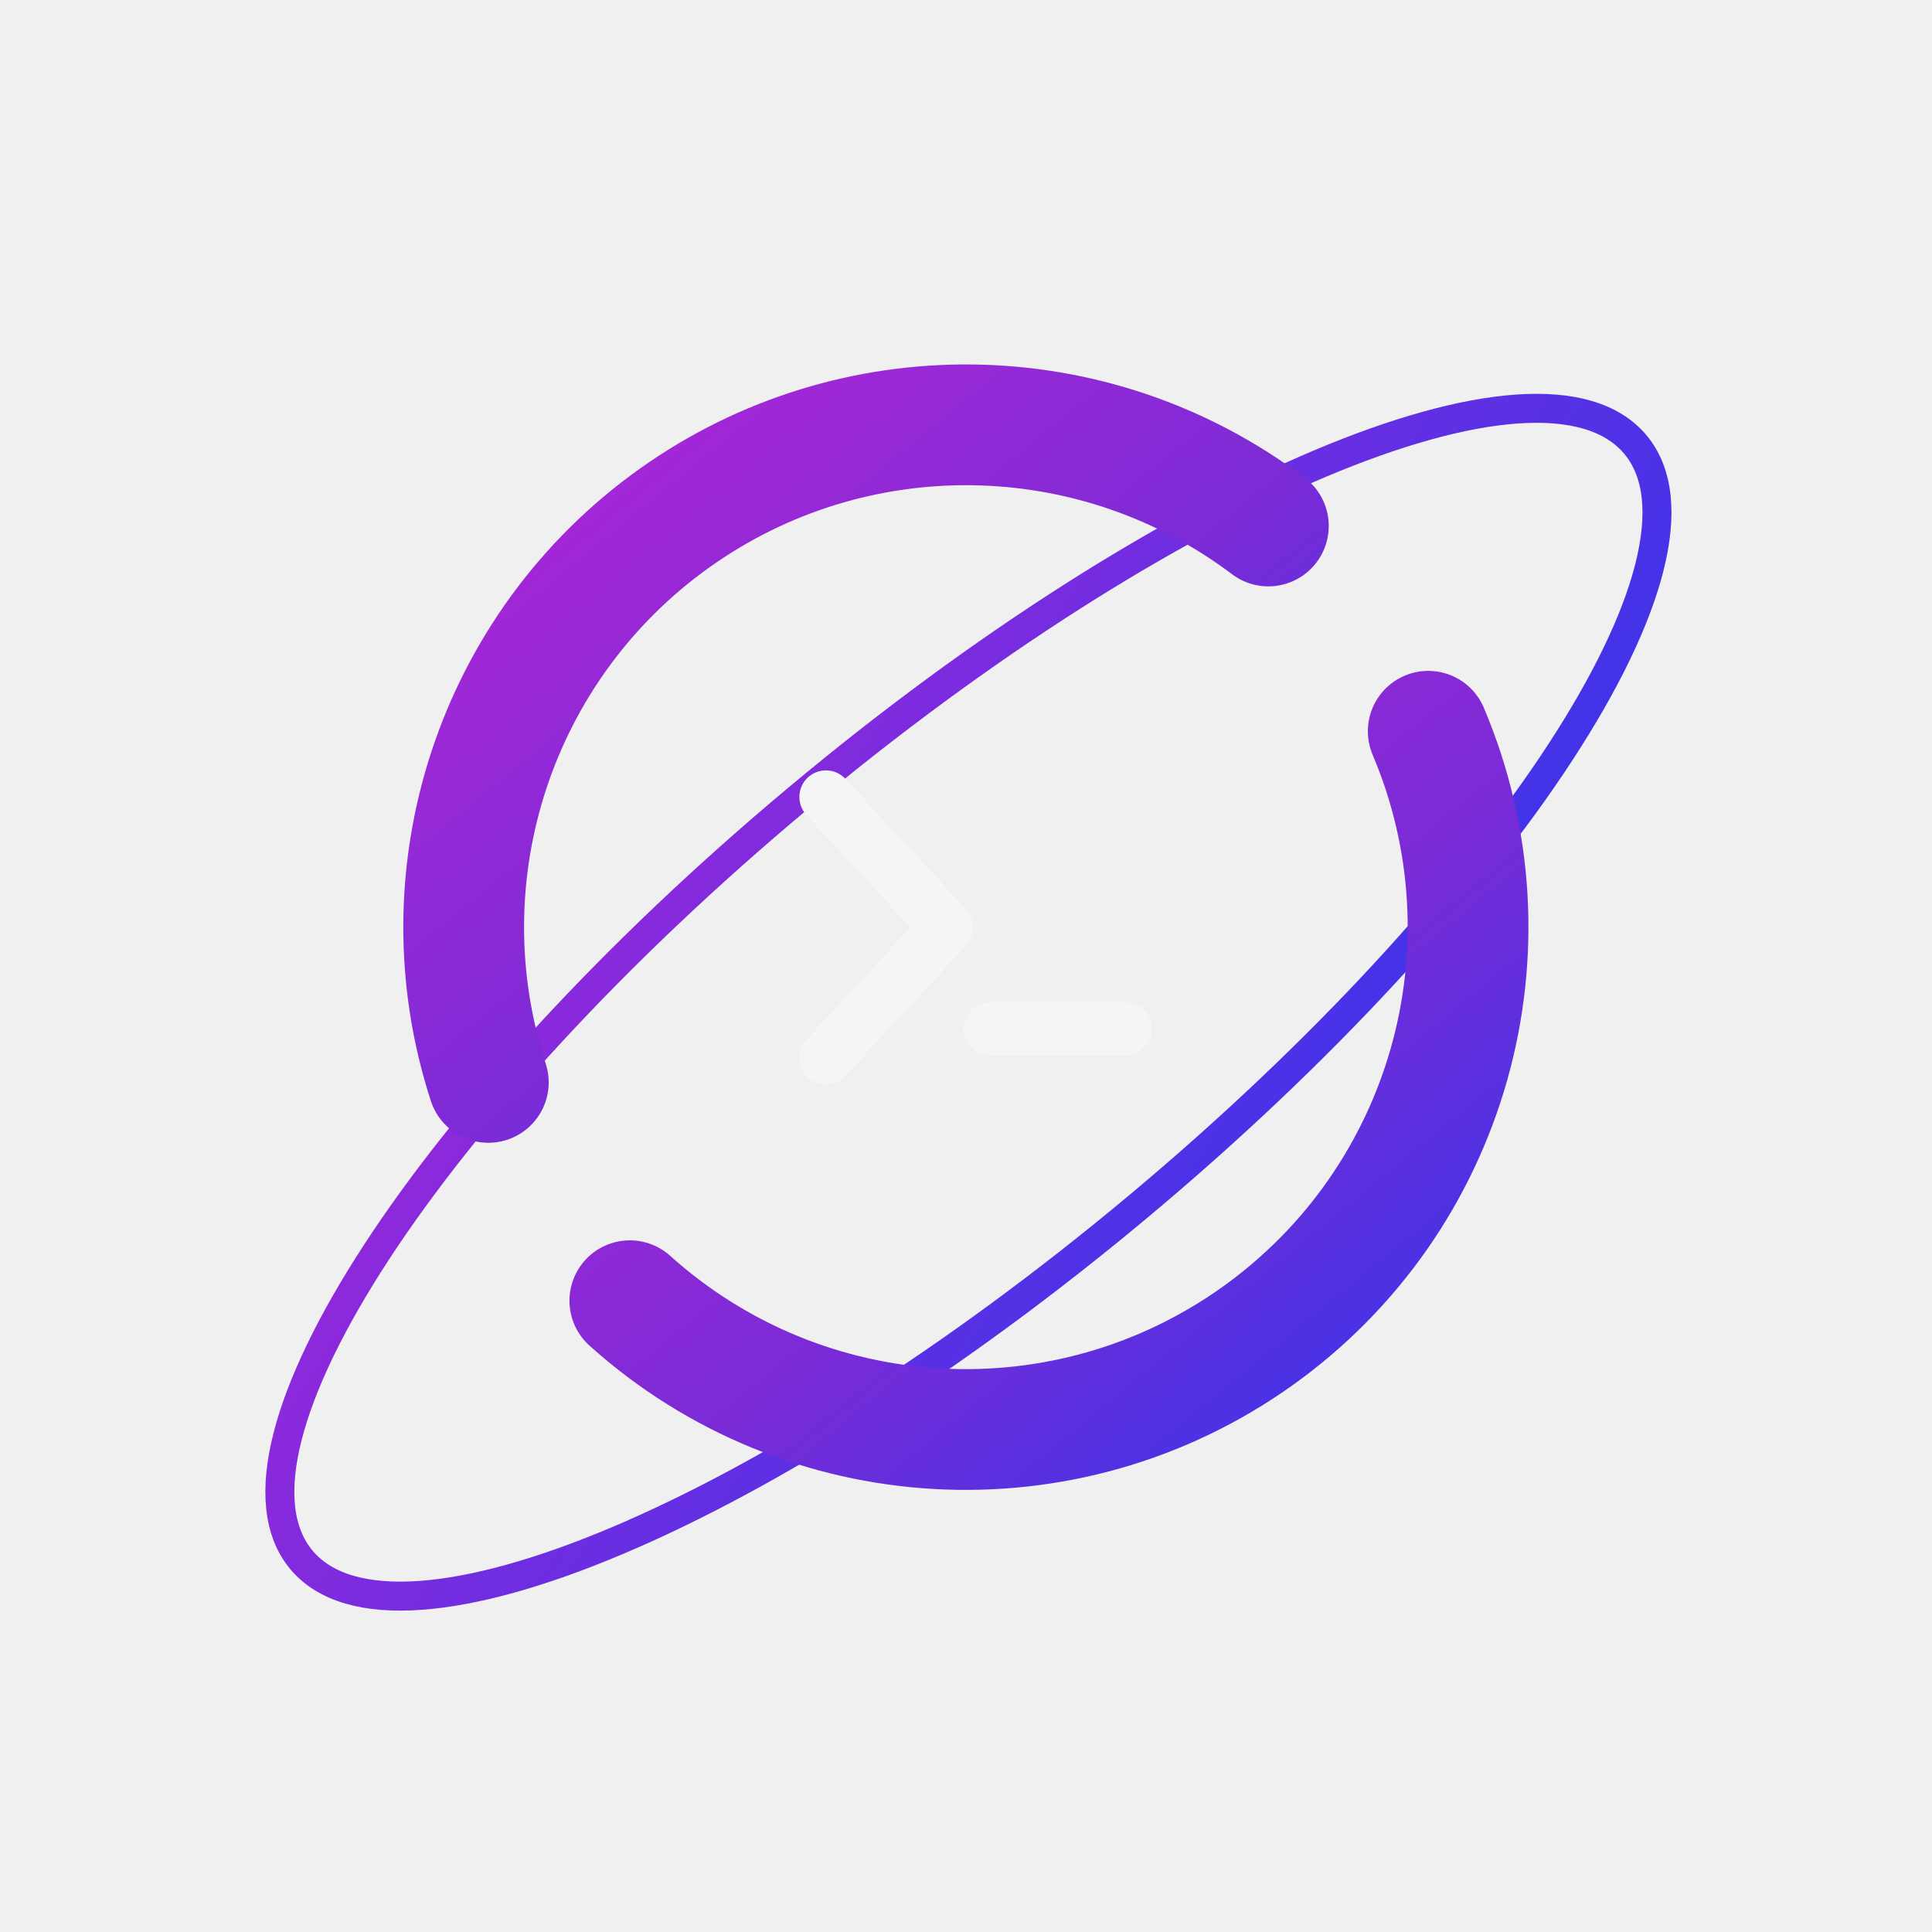
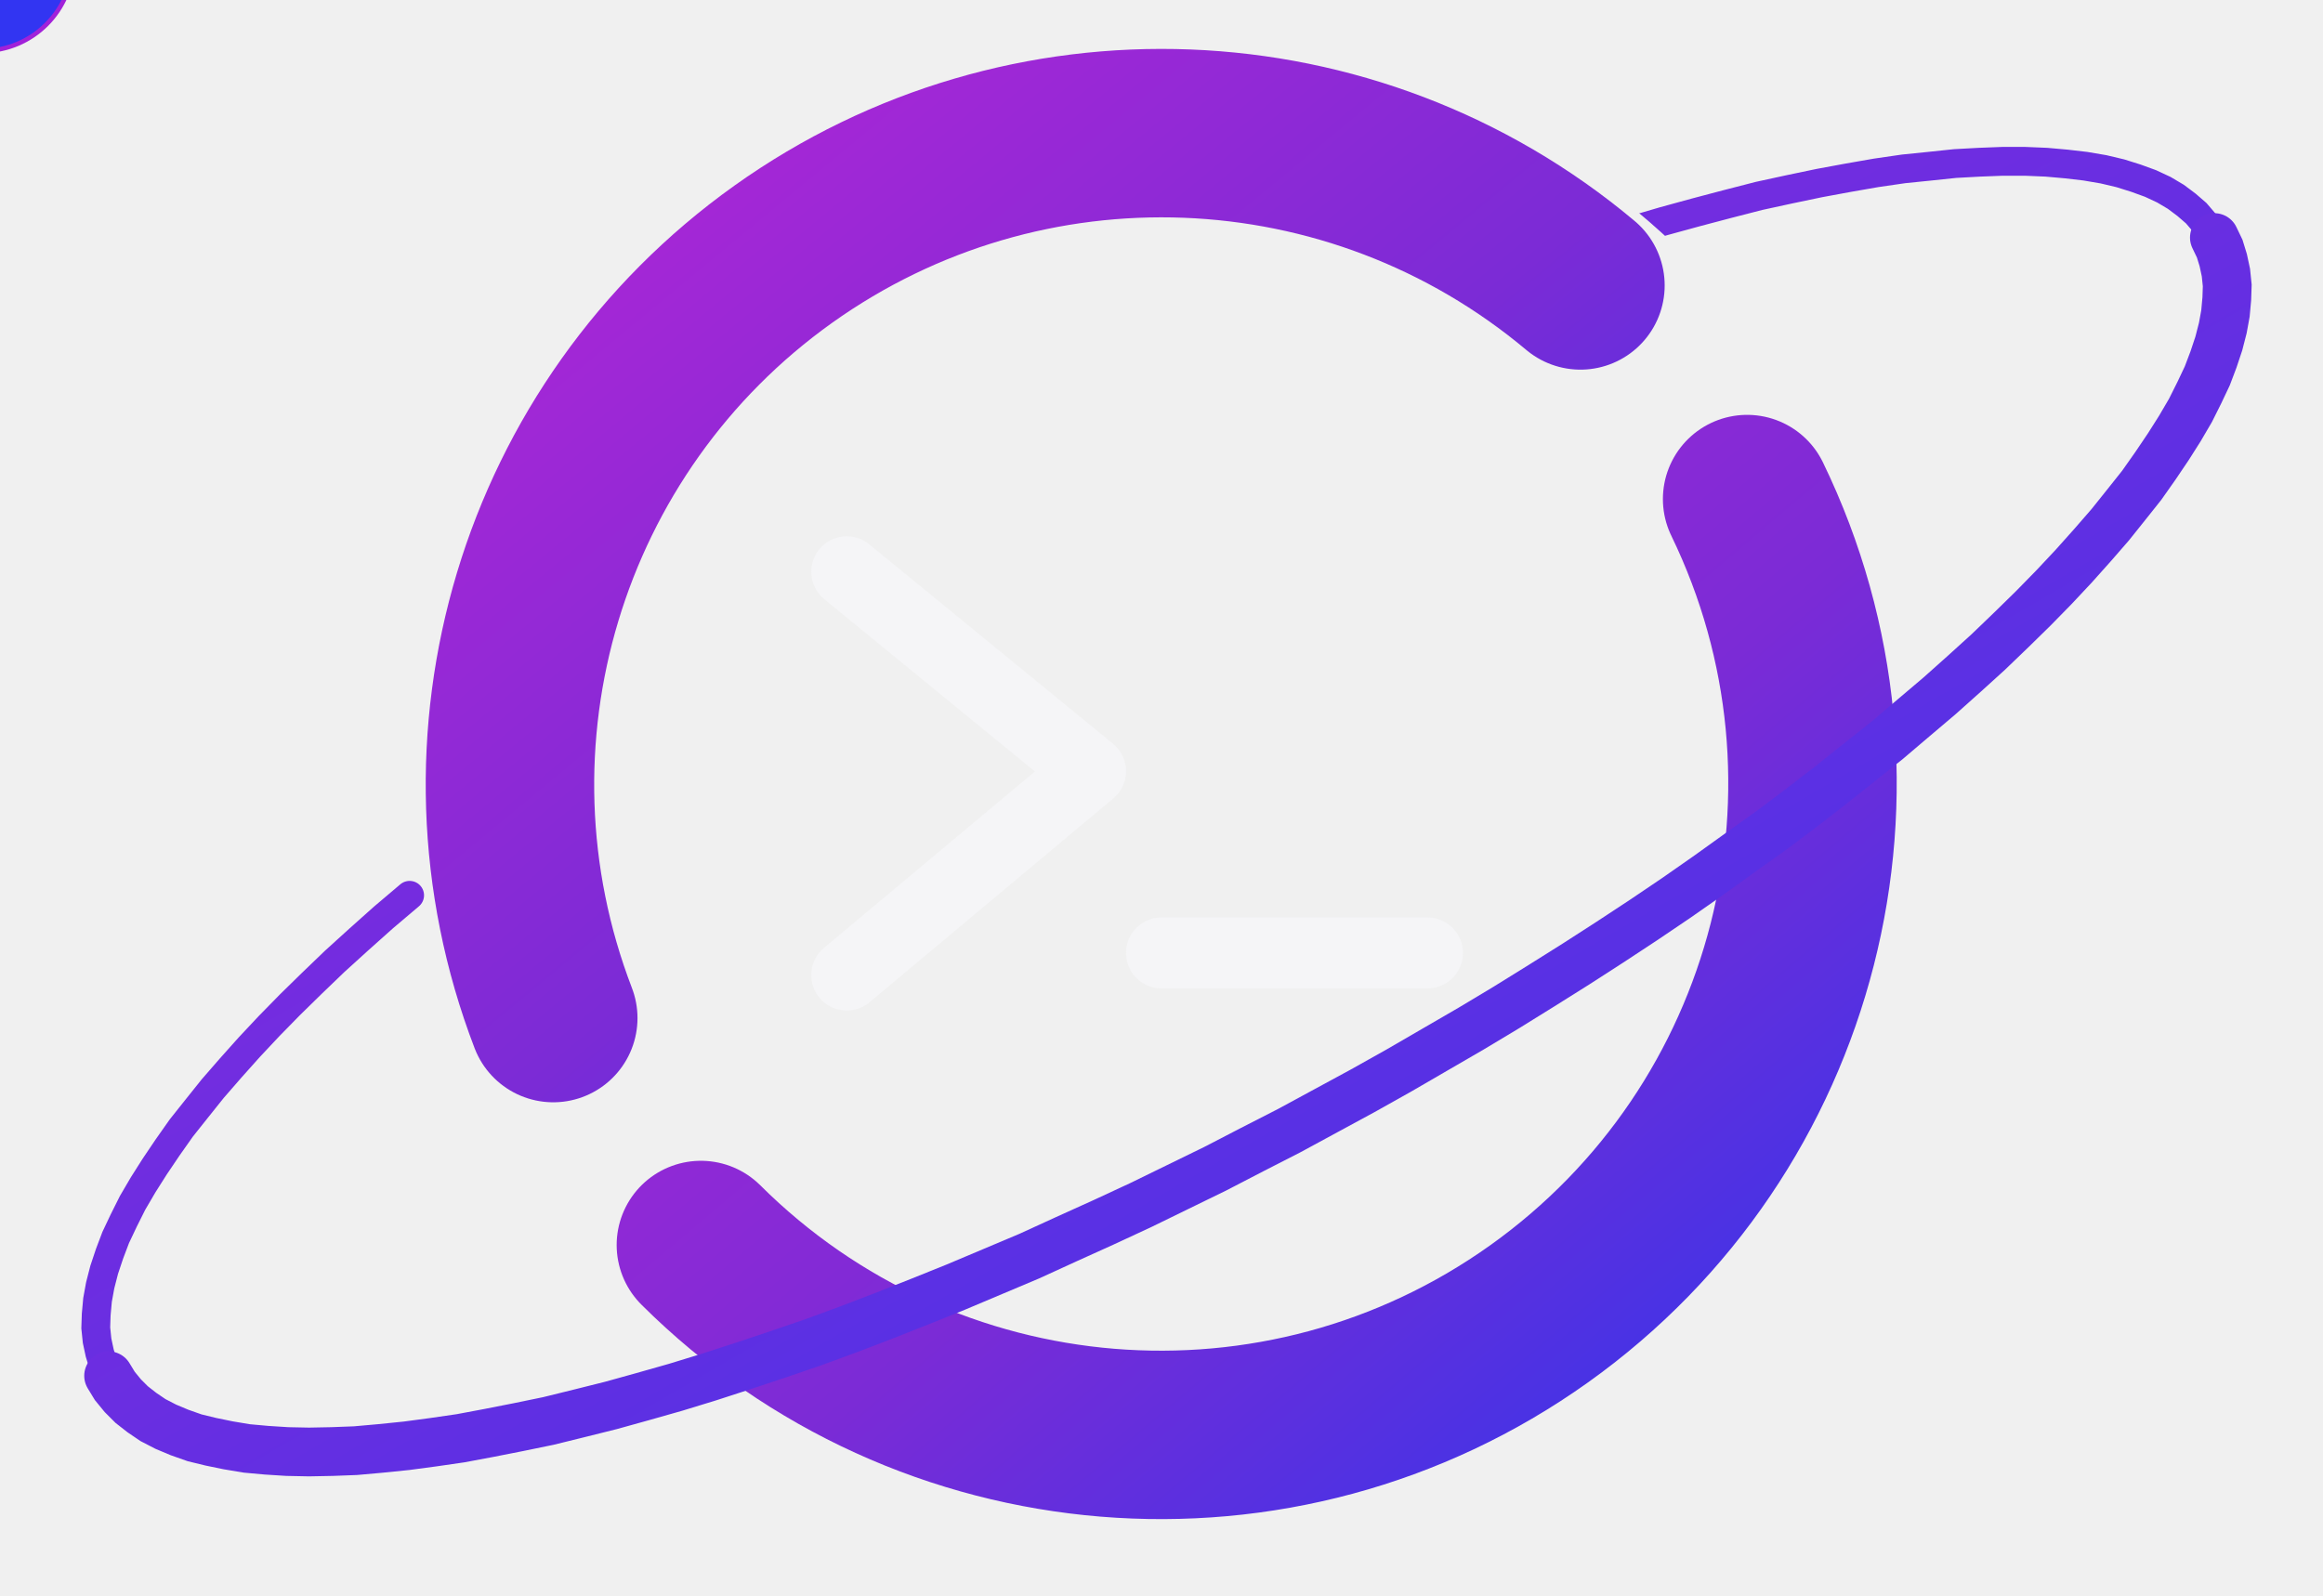
- <svg xmlns="http://www.w3.org/2000/svg" xmlns:xlink="http://www.w3.org/1999/xlink" viewBox="0 0 400 400" width="400" height="400">
+ <svg xmlns="http://www.w3.org/2000/svg" xmlns:xlink="http://www.w3.org/1999/xlink" viewBox="4 9 524 360" width="524" height="360">
  <defs>
    <linearGradient id="otRing" x1="0" y1="0" x2="1" y2="1">
      <stop offset="0" stop-color="#b026d6" />
      <stop offset="0.55" stop-color="#7b2bd6" />
      <stop offset="1" stop-color="#3535ea" />
    </linearGradient>
    <linearGradient id="otOrbit" x1="0" y1="0" x2="1" y2="1">
      <stop offset="0" stop-color="#9b27d9" />
      <stop offset="1" stop-color="#3535ea" />
    </linearGradient>
+     <mask id="pm">
+       <rect x="-50" y="-50" width="640" height="640" fill="white" />
+       <circle cx="266" cy="186" r="168.0" fill="black" />
+     </mask>
+     <path id="op" d="M503.5 62.6 L505.1 66.3 L506.1 70.5 L506.4 74.9 L506.0 79.7 L505.0 84.7 L503.3 90.1 L501.0 95.7 L498.1 101.6 L494.5 107.7 L490.2 114.1 L485.4 120.7 L480.0 127.4 L473.9 134.4 L467.3 141.5 L460.2 148.7 L452.5 156.1 L444.3 163.5 L435.6 171.0 L426.5 178.6 L416.9 186.2 L406.9 193.8 L396.5 201.4 L385.7 209.0 L374.7 216.6 L363.3 224.0 L351.7 231.4 L339.8 238.7 L327.7 245.8 L315.5 252.8 L303.1 259.6 L290.6 266.2 L278.1 272.7 L265.5 278.9 L252.9 284.8 L240.4 290.5 L227.9 295.9 L215.5 301.1 L203.3 305.9 L191.2 310.4 L179.4 314.6 L167.8 318.5 L156.4 322.0 L145.4 325.1 L134.6 327.9 L124.3 330.3 L114.3 332.3 L104.8 334.0 L95.7 335.2 L87.0 336.1 L78.9 336.5 L71.2 336.6 L64.1 336.2 L57.6 335.5 L51.6 334.3 L46.2 332.8 L41.4 330.9 L37.2 328.6 L33.7 325.9 L30.8 322.8 L28.5 319.4 L26.9 315.7 L25.9 311.5 L25.6 307.1 L26.0 302.3 L27.0 297.3 L28.7 291.9 L31.0 286.3 L33.9 280.4 L37.5 274.3 L41.8 267.9 L46.6 261.3 L52.0 254.6 L58.1 247.6 L64.7 240.5 L71.8 233.3 L79.5 225.9 L87.7 218.5 L96.4 211.0 L105.5 203.4 L115.1 195.8 L125.1 188.2 L135.5 180.6 L146.3 173.0 L157.3 165.4 L168.7 158.0 L180.3 150.6 L192.2 143.3 L204.3 136.2 L216.5 129.2 L228.9 122.4 L241.4 115.8 L253.9 109.3 L266.5 103.1 L279.1 97.2 L291.6 91.5 L304.1 86.1 L316.5 80.9 L328.7 76.1 L340.8 71.6 L352.6 67.4 L364.2 63.5 L375.6 60.0 L386.6 56.9 L397.4 54.1 L407.7 51.7 L417.7 49.7 L427.2 48.0 L436.3 46.8 L445.0 45.9 L453.1 45.5 L460.8 45.4 L467.9 45.8 L474.4 46.5 L480.4 47.7 L485.8 49.2 L490.6 51.1 L494.8 53.4 L498.3 56.1 L501.2 59.2 Z" fill="none" />
    <style>
-       #otPlanet{animation:otGlow 3.5s ease-in-out infinite}
-       @keyframes otGlow{0%,100%{filter:drop-shadow(0 0 1px rgba(124,77,255,.25))}50%{filter:drop-shadow(0 0 5px rgba(124,77,255,.7))}}
-       @media (prefers-reduced-motion:reduce){#otPlanet{animation:none}}
+       #planetG{animation:otGlow 3.6s ease-in-out infinite;transform-box:fill-box;transform-origin:center}
+       @keyframes otGlow{0%,100%{filter:drop-shadow(0 0 1px rgba(124,77,255,.25))}50%{filter:drop-shadow(0 0 6px rgba(124,77,255,.65))}}
+       @media (prefers-reduced-motion:reduce){#planetG{animation:none}}
    </style>
  </defs>
-   <g transform="rotate(-39.9 200.5 207.5)">
-     <path id="rp" d="M20.5 207.5 A180 55 0 1 1 380.5 207.5 A180 55 0 1 1 20.5 207.5" fill="none" />
-     <path d="M20.5 207.5 A180 55 0 1 1 380.5 207.5 A180 55 0 1 1 20.5 207.5" fill="none" stroke="url(#otOrbit)" stroke-width="6" stroke-linecap="round" />
+   <g mask="url(#pm)">
+     <path d="M28.5 319.4 L27.3 316.9 L26.5 314.3 L25.9 311.5 L25.6 308.6 L25.7 305.6 L26.0 302.3 L26.6 299.0 L27.5 295.5 L28.7 291.9 L30.1 288.2 L31.9 284.4 L33.9 280.4 L36.3 276.3 L38.9 272.2 L41.8 267.9 L44.9 263.5 L48.4 259.1 L52.0 254.6 L56.0 250.0 L60.2 245.3 L64.7 240.5 L69.4 235.7 L74.3 230.9 L79.5 225.9 L84.9 221.0 L90.5 216.0 L96.4 211.0 M371.8 61.1 L379.3 58.9 L386.6 56.9 L393.8 55.0 L400.8 53.2 L407.7 51.7 L414.4 50.3 L420.9 49.1 L427.2 48.0 L433.4 47.1 L439.3 46.5 L445.0 45.9 L450.5 45.6 L455.7 45.4 L460.8 45.4 L465.6 45.6 L470.1 46.0 L474.4 46.5 L478.5 47.2 L482.3 48.1 L485.8 49.2 L489.1 50.4 L492.1 51.8 L494.8 53.4 L497.2 55.2 L499.4 57.1 L501.2 59.2 L502.8 61.4" fill="none" stroke="url(#otOrbit)" stroke-width="6.5" stroke-linecap="round" />
  </g>
-   <g id="otPlanet">
-     <path d="M295.7 151.4 A104 104 0 0 1 130.4 269.3" fill="none" stroke="url(#otRing)" stroke-width="25" stroke-linecap="round" />
-     <path d="M101.1 224.1 A104 104 0 0 1 262.6 108.9" fill="none" stroke="url(#otRing)" stroke-width="25" stroke-linecap="round" />
-     <g fill="none" stroke="#f5f5f7" stroke-width="11" stroke-linecap="round" stroke-linejoin="round">
-       <path d="M171 165 L196 192 L171 219" />
-       <path d="M205 213 L233 213" />
+   <g id="planetG">
+     <path d="M398.1 121.6 A147 147 0 0 1 162.1 289.9" fill="none" stroke="url(#otRing)" stroke-width="38" stroke-linecap="round" />
+     <path d="M128.8 238.7 A147 147 0 0 1 360.5 73.4" fill="none" stroke="url(#otRing)" stroke-width="38" stroke-linecap="round" />
+     <g fill="none" stroke="#f5f5f7" stroke-width="16.0" stroke-linecap="round" stroke-linejoin="round">
+       <path d="M195 138 L250 183 L195 229" />
+       <path d="M266 224 L326 224" />
    </g>
  </g>
-   <g transform="rotate(-39.9 200.5 207.5)">
-     <circle r="17" fill="#A121D9">
-       <animateMotion dur="16s" repeatCount="indefinite">
-         <mpath xlink:href="#rp" />
-       </animateMotion>
-     </circle>
-     <circle r="15" fill="#3235F2">
-       <animateMotion dur="16s" begin="-8s" repeatCount="indefinite">
-         <mpath xlink:href="#rp" />
-       </animateMotion>
-     </circle>
-   </g>
+   <path d="M503.5 62.6 L504.7 65.1 L505.5 67.7 L506.1 70.5 L506.4 73.4 L506.3 76.4 L506.0 79.7 L505.4 83.0 L504.5 86.5 L503.3 90.1 L501.9 93.8 L500.1 97.6 L498.1 101.6 L495.7 105.7 L493.1 109.8 L490.2 114.1 L487.1 118.5 L483.6 122.9 L480.0 127.4 L476.0 132.0 L471.8 136.7 L467.3 141.5 L462.6 146.3 L457.7 151.1 L452.5 156.1 L447.1 161.0 L441.5 166.0 L435.6 171.0 L429.6 176.1 L423.3 181.1 L416.9 186.2 L410.3 191.3 L403.5 196.4 L396.5 201.4 L389.4 206.5 L382.1 211.6 L374.7 216.6 L367.1 221.6 L359.5 226.5 L351.7 231.4 L343.8 236.3 L335.8 241.1 L327.7 245.8 L319.6 250.5 L311.4 255.1 L303.1 259.6 L294.8 264.1 L286.4 268.4 L278.1 272.7 L269.7 276.8 L261.3 280.9 L252.9 284.8 L244.5 288.6 L236.2 292.4 L227.9 295.9 L219.6 299.4 L211.4 302.7 L203.3 305.9 L195.2 309.0 L187.3 311.9 L179.4 314.6 L171.6 317.2 L163.9 319.7 L156.4 322.0 L149.0 324.1 L141.8 326.1 L134.6 327.9 L127.7 329.6 L120.9 331.0 L114.3 332.3 L107.9 333.5 L101.7 334.4 L95.7 335.2 L89.8 335.8 L84.2 336.3 L78.9 336.5 L73.7 336.6 L68.8 336.5 L64.1 336.2 L59.7 335.8 L55.5 335.1 L51.6 334.3 L47.9 333.4 L44.5 332.2 L41.4 330.9 L38.5 329.4 L36.0 327.7 L33.7 325.9 L31.7 323.9 L29.9 321.7 L28.5 319.4" fill="none" stroke="url(#otOrbit)" stroke-width="11.0" stroke-linecap="round" />
+   <circle r="21" fill="#A121D9">
+     <animateMotion dur="18s" repeatCount="indefinite">
+       <mpath xlink:href="#op" />
+     </animateMotion>
+   </circle>
+   <circle r="20" fill="#3235F2">
+     <animateMotion dur="18s" begin="-9s" repeatCount="indefinite">
+       <mpath xlink:href="#op" />
+     </animateMotion>
+   </circle>
</svg>
